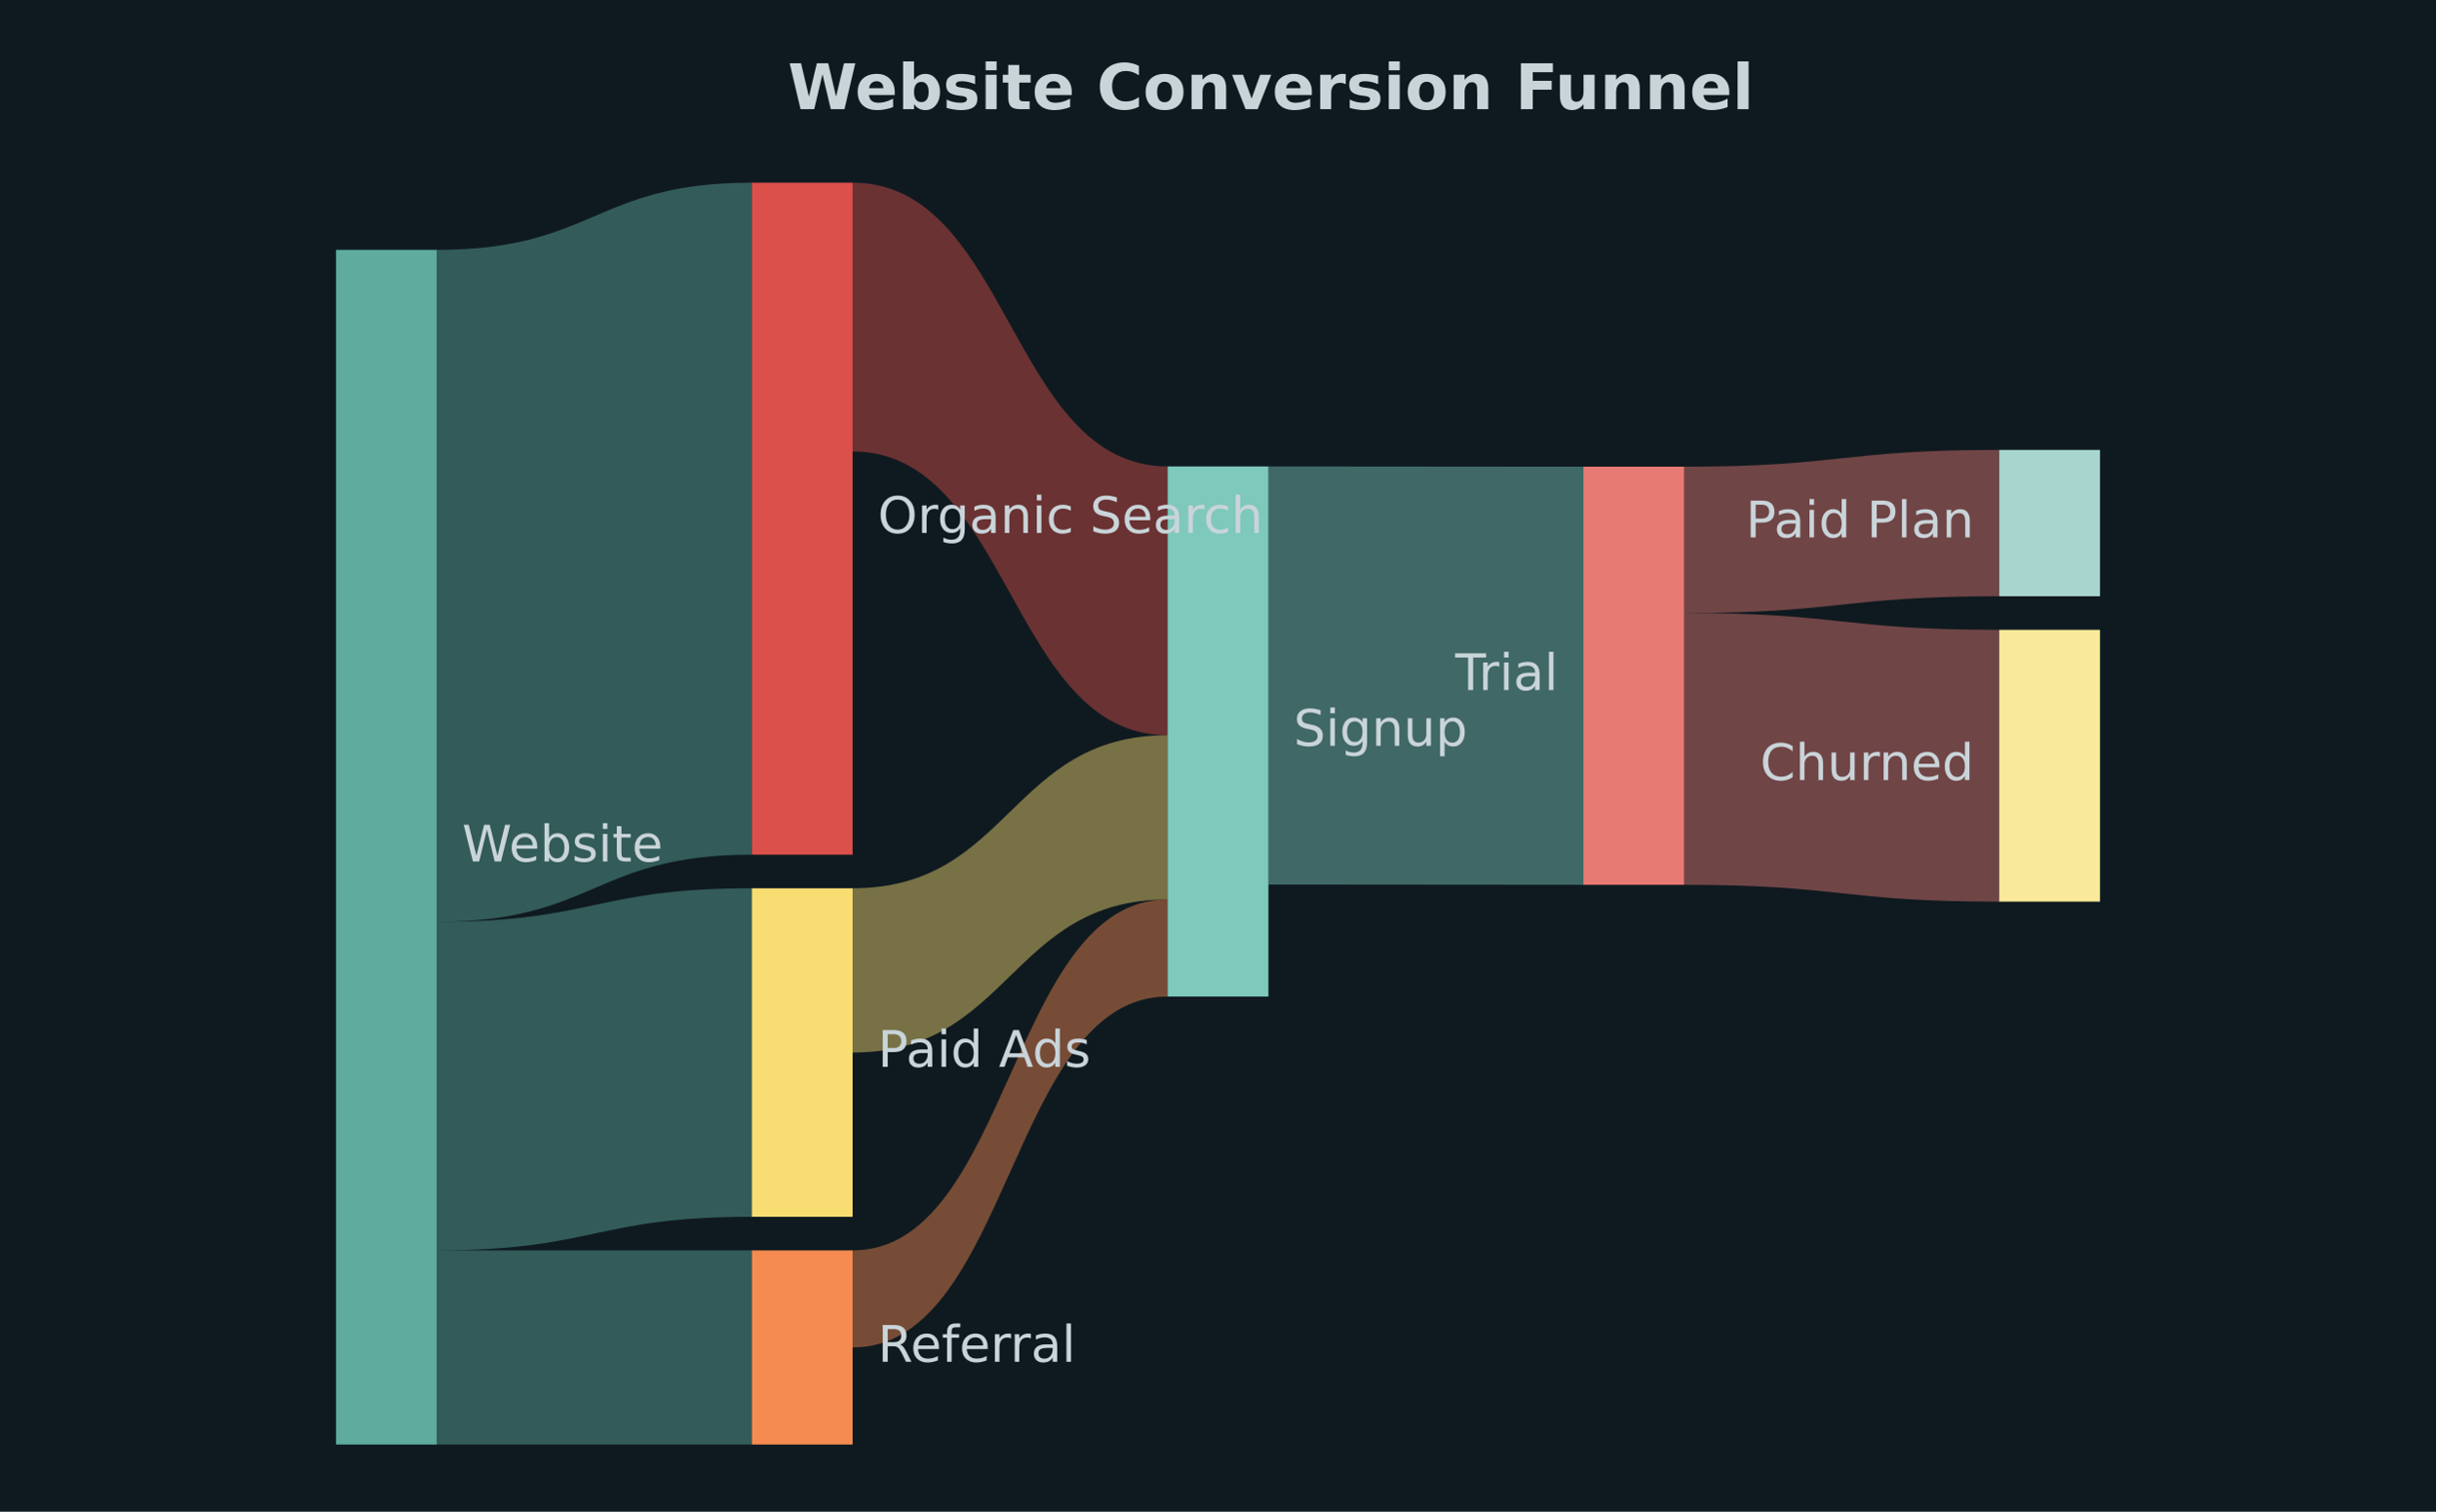
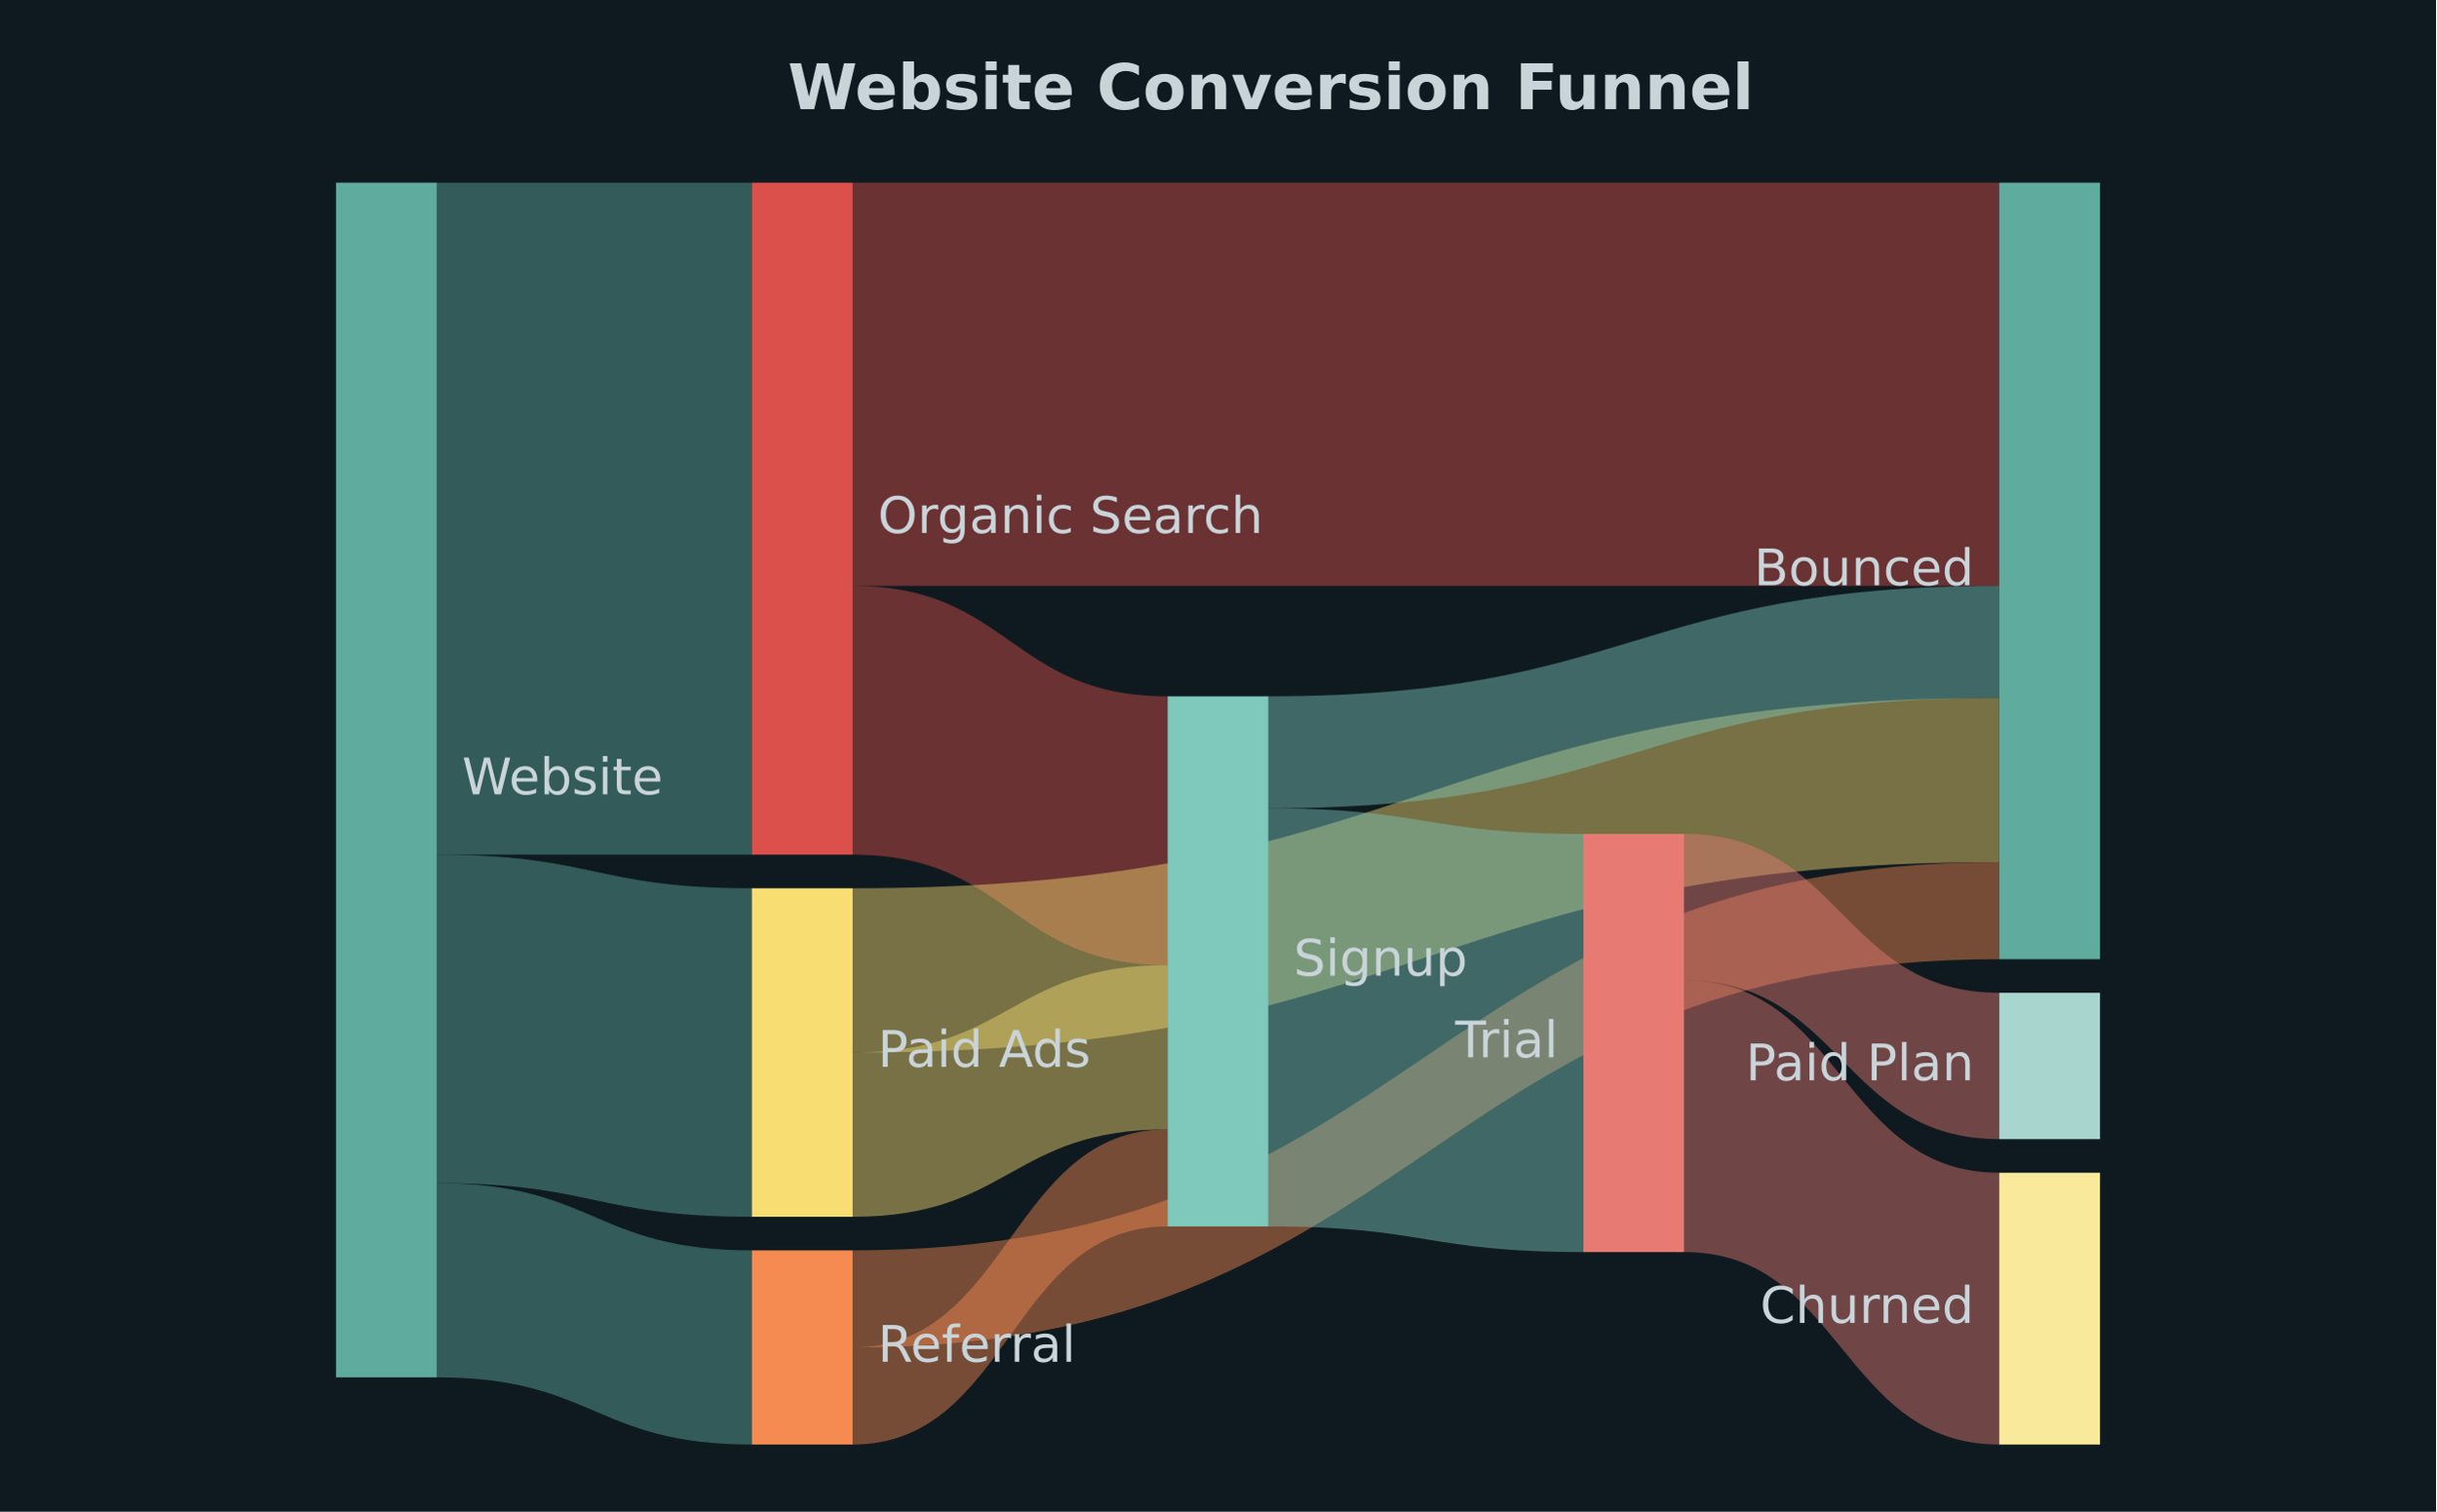
<svg xmlns="http://www.w3.org/2000/svg" width="580" height="360" viewBox="0 0 580 360">
  <path fill="#0f1a20" d="M0 0 h580 v360 h-580 v-360Z" />
  <text transform="translate(-102.44, 17)" fill="#c9d4d9" font-family="DejaVu Sans, sans-serif" font-weight="bold" font-size="15" x="290.0" y="9.0">Website Conversion Funnel</text>
  <defs>
    <clipPath id="plot-clip">
      <rect x="0" y="0" width="502.93" height="284.5" />
    </clipPath>
  </defs>
  <g>
-     <path d="M104.000,59.500C141.500,59.500 141.500,43.500 179.000,43.500L179.000,203.531C141.500,203.531 141.500,219.531 104.000,219.531Z" fill="#5fab9e" fill-opacity="0.450" stroke="none" />
-     <path d="M104.000,219.531C141.500,219.531 141.500,211.531 179.000,211.531L179.000,289.769C141.500,289.769 141.500,297.769 104.000,297.769Z" fill="#5fab9e" fill-opacity="0.450" stroke="none" />
-     <path d="M104.000,297.769C141.500,297.769 141.500,297.769 179.000,297.769L179.000,344.000C141.500,344.000 141.500,344.000 104.000,344.000Z" fill="#5fab9e" fill-opacity="0.450" stroke="none" />
-     <path d="M203.000,43.500C240.500,43.500 240.500,111.074 278.000,111.074L278.000,175.086C240.500,175.086 240.500,107.512 203.000,107.512Z" fill="#db504a" fill-opacity="0.450" stroke="none" />
-     <path d="M203.000,211.531C240.500,211.531 240.500,175.086 278.000,175.086L278.000,214.205C240.500,214.205 240.500,250.650 203.000,250.650Z" fill="#f7dd72" fill-opacity="0.450" stroke="none" />
-     <path d="M203.000,297.769C240.500,297.769 240.500,214.205 278.000,214.205L278.000,237.321C240.500,237.321 240.500,320.884 203.000,320.884Z" fill="#f58b51" fill-opacity="0.450" stroke="none" />
-     <path d="M302.000,111.074C339.500,111.074 339.500,111.136 377.000,111.136L377.000,210.711C339.500,210.711 339.500,210.649 302.000,210.649Z" fill="#7ec8bc" fill-opacity="0.450" stroke="none" />
-     <path d="M401.000,111.136C438.500,111.136 438.500,107.138 476.000,107.138L476.000,141.989C438.500,141.989 438.500,145.987 401.000,145.987Z" fill="#e87a74" fill-opacity="0.450" stroke="none" />
-     <path d="M401.000,145.987C438.500,145.987 438.500,149.989 476.000,149.989L476.000,214.713C438.500,214.713 438.500,210.711 401.000,210.711Z" fill="#e87a74" fill-opacity="0.450" stroke="none" />
-     <rect x="80.000" y="59.500" width="24.000" height="284.500" fill="#5fab9e" />
+     <path d="M104.000,43.500C141.500,43.500 141.500,43.500 179.000,43.500L179.000,203.531C141.500,203.531 141.500,203.531 104.000,203.531Z" fill="#5fab9e" fill-opacity="0.450" stroke="none" />
+     <path d="M104.000,203.531C141.500,203.531 141.500,211.531 179.000,211.531L179.000,289.769C141.500,289.769 141.500,281.769 104.000,281.769Z" fill="#5fab9e" fill-opacity="0.450" stroke="none" />
+     <path d="M104.000,281.769C141.500,281.769 141.500,297.769 179.000,297.769L179.000,344.000C141.500,344.000 141.500,328.000 104.000,328.000Z" fill="#5fab9e" fill-opacity="0.450" stroke="none" />
+     <path d="M203.000,139.519C240.500,139.519 240.500,165.817 278.000,165.817L278.000,229.829C240.500,229.829 240.500,203.531 203.000,203.531Z" fill="#db504a" fill-opacity="0.450" stroke="none" />
+     <path d="M203.000,43.500C339.500,43.500 339.500,43.500 476.000,43.500L476.000,139.519C339.500,139.519 339.500,139.519 203.000,139.519Z" fill="#db504a" fill-opacity="0.450" stroke="none" />
+     <path d="M203.000,250.650C240.500,250.650 240.500,229.829 278.000,229.829L278.000,268.948C240.500,268.948 240.500,289.769 203.000,289.769Z" fill="#f7dd72" fill-opacity="0.450" stroke="none" />
+     <path d="M203.000,211.531C339.500,211.531 339.500,166.191 476.000,166.191L476.000,205.309C339.500,205.309 339.500,250.650 203.000,250.650Z" fill="#f7dd72" fill-opacity="0.450" stroke="none" />
+     <path d="M203.000,320.884C240.500,320.884 240.500,268.948 278.000,268.948L278.000,292.064C240.500,292.064 240.500,344.000 203.000,344.000Z" fill="#f58b51" fill-opacity="0.450" stroke="none" />
+     <path d="M203.000,297.769C339.500,297.769 339.500,205.309 476.000,205.309L476.000,228.425C339.500,228.425 339.500,320.884 203.000,320.884Z" fill="#f58b51" fill-opacity="0.450" stroke="none" />
+     <path d="M302.000,192.489C339.500,192.489 339.500,198.596 377.000,198.596L377.000,298.171C339.500,298.171 339.500,292.064 302.000,292.064Z" fill="#7ec8bc" fill-opacity="0.450" stroke="none" />
+     <path d="M302.000,165.817C389.000,165.817 389.000,139.519 476.000,139.519L476.000,166.191C389.000,166.191 389.000,192.489 302.000,192.489Z" fill="#7ec8bc" fill-opacity="0.450" stroke="none" />
+     <path d="M401.000,198.596C438.500,198.596 438.500,236.425 476.000,236.425L476.000,271.276C438.500,271.276 438.500,233.447 401.000,233.447Z" fill="#e87a74" fill-opacity="0.450" stroke="none" />
+     <path d="M401.000,233.447C438.500,233.447 438.500,279.276 476.000,279.276L476.000,344.000C438.500,344.000 438.500,298.171 401.000,298.171Z" fill="#e87a74" fill-opacity="0.450" stroke="none" />
+     <rect x="80.000" y="43.500" width="24.000" height="284.500" fill="#5fab9e" />
    <rect x="179.000" y="43.500" width="24.000" height="160.031" fill="#db504a" />
    <rect x="179.000" y="211.531" width="24.000" height="78.237" fill="#f7dd72" />
    <rect x="179.000" y="297.769" width="24.000" height="46.231" fill="#f58b51" />
-     <rect x="278.000" y="111.074" width="24.000" height="126.247" fill="#7ec8bc" />
-     <rect x="377.000" y="111.136" width="24.000" height="99.575" fill="#e87a74" />
-     <rect x="476.000" y="107.138" width="24.000" height="34.851" fill="#a8d5cd" />
-     <rect x="476.000" y="149.989" width="24.000" height="64.724" fill="#f9e99a" />
-     <text x="110.000" y="201.750" fill="#c9d4d9" font-size="12.0" font-family="DejaVu Sans, sans-serif" text-anchor="start" dominant-baseline="middle">Website</text>
+     <rect x="278.000" y="165.817" width="24.000" height="126.247" fill="#7ec8bc" />
+     <rect x="377.000" y="198.596" width="24.000" height="99.575" fill="#e87a74" />
+     <rect x="476.000" y="236.425" width="24.000" height="34.851" fill="#a8d5cd" />
+     <rect x="476.000" y="279.276" width="24.000" height="64.724" fill="#f9e99a" />
+     <rect x="476.000" y="43.500" width="24.000" height="184.925" fill="#5fab9e" />
+     <text x="110.000" y="185.750" fill="#c9d4d9" font-size="12.0" font-family="DejaVu Sans, sans-serif" text-anchor="start" dominant-baseline="middle">Website</text>
    <text x="209.000" y="123.516" fill="#c9d4d9" font-size="12.0" font-family="DejaVu Sans, sans-serif" text-anchor="start" dominant-baseline="middle">Organic Search</text>
    <text x="209.000" y="250.650" fill="#c9d4d9" font-size="12.0" font-family="DejaVu Sans, sans-serif" text-anchor="start" dominant-baseline="middle">Paid Ads</text>
    <text x="209.000" y="320.884" fill="#c9d4d9" font-size="12.0" font-family="DejaVu Sans, sans-serif" text-anchor="start" dominant-baseline="middle">Referral</text>
-     <text x="308.000" y="174.197" fill="#c9d4d9" font-size="12.0" font-family="DejaVu Sans, sans-serif" text-anchor="start" dominant-baseline="middle">Signup</text>
-     <text x="371.000" y="160.923" fill="#c9d4d9" font-size="12.0" font-family="DejaVu Sans, sans-serif" text-anchor="end" dominant-baseline="middle">Trial</text>
-     <text x="470.000" y="124.564" fill="#c9d4d9" font-size="12.0" font-family="DejaVu Sans, sans-serif" text-anchor="end" dominant-baseline="middle">Paid Plan</text>
-     <text x="470.000" y="182.351" fill="#c9d4d9" font-size="12.0" font-family="DejaVu Sans, sans-serif" text-anchor="end" dominant-baseline="middle">Churned</text>
+     <text x="308.000" y="228.940" fill="#c9d4d9" font-size="12.0" font-family="DejaVu Sans, sans-serif" text-anchor="start" dominant-baseline="middle">Signup</text>
+     <text x="371.000" y="248.383" fill="#c9d4d9" font-size="12.0" font-family="DejaVu Sans, sans-serif" text-anchor="end" dominant-baseline="middle">Trial</text>
+     <text x="470.000" y="135.963" fill="#c9d4d9" font-size="12.0" font-family="DejaVu Sans, sans-serif" text-anchor="end" dominant-baseline="middle">Bounced</text>
+     <text x="470.000" y="253.851" fill="#c9d4d9" font-size="12.0" font-family="DejaVu Sans, sans-serif" text-anchor="end" dominant-baseline="middle">Paid Plan</text>
+     <text x="470.000" y="311.638" fill="#c9d4d9" font-size="12.0" font-family="DejaVu Sans, sans-serif" text-anchor="end" dominant-baseline="middle">Churned</text>
  </g>
</svg>
